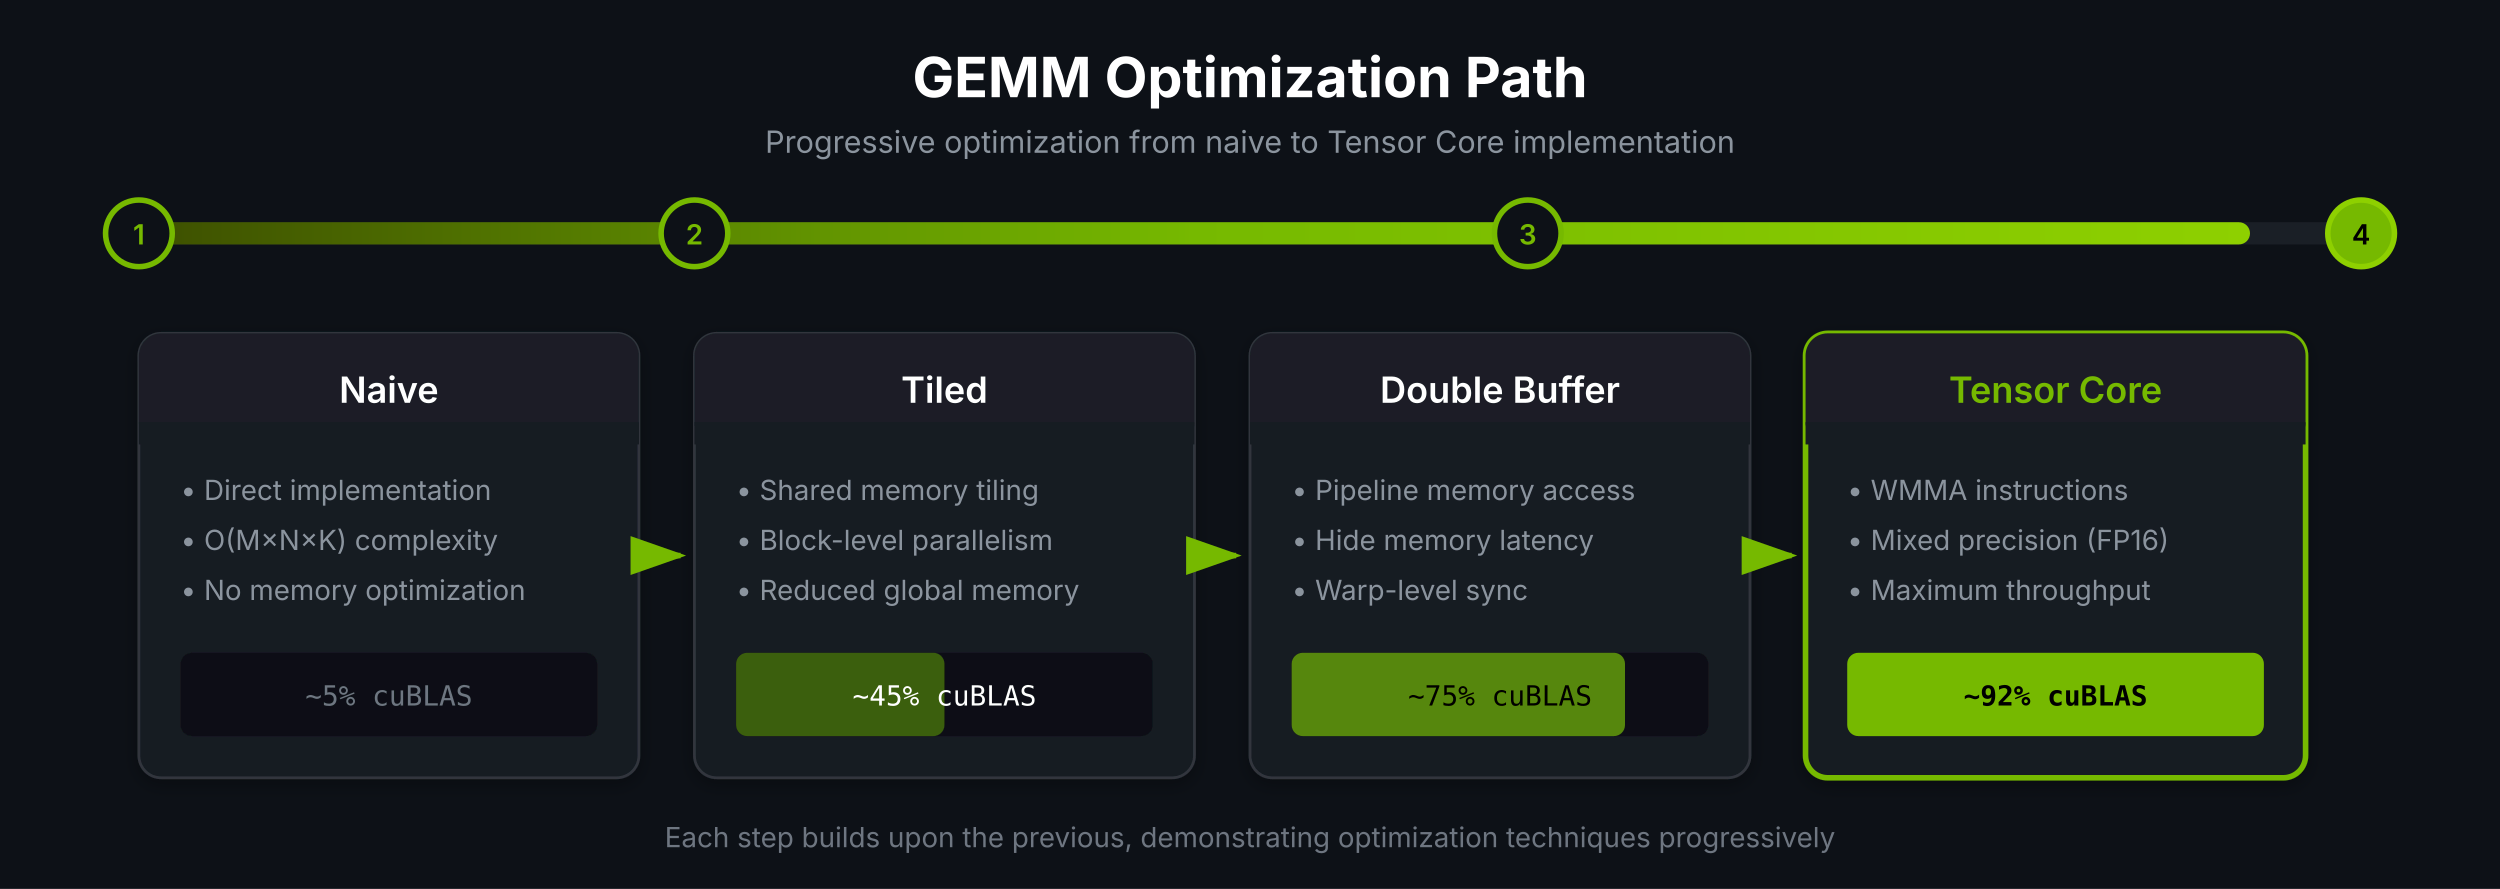
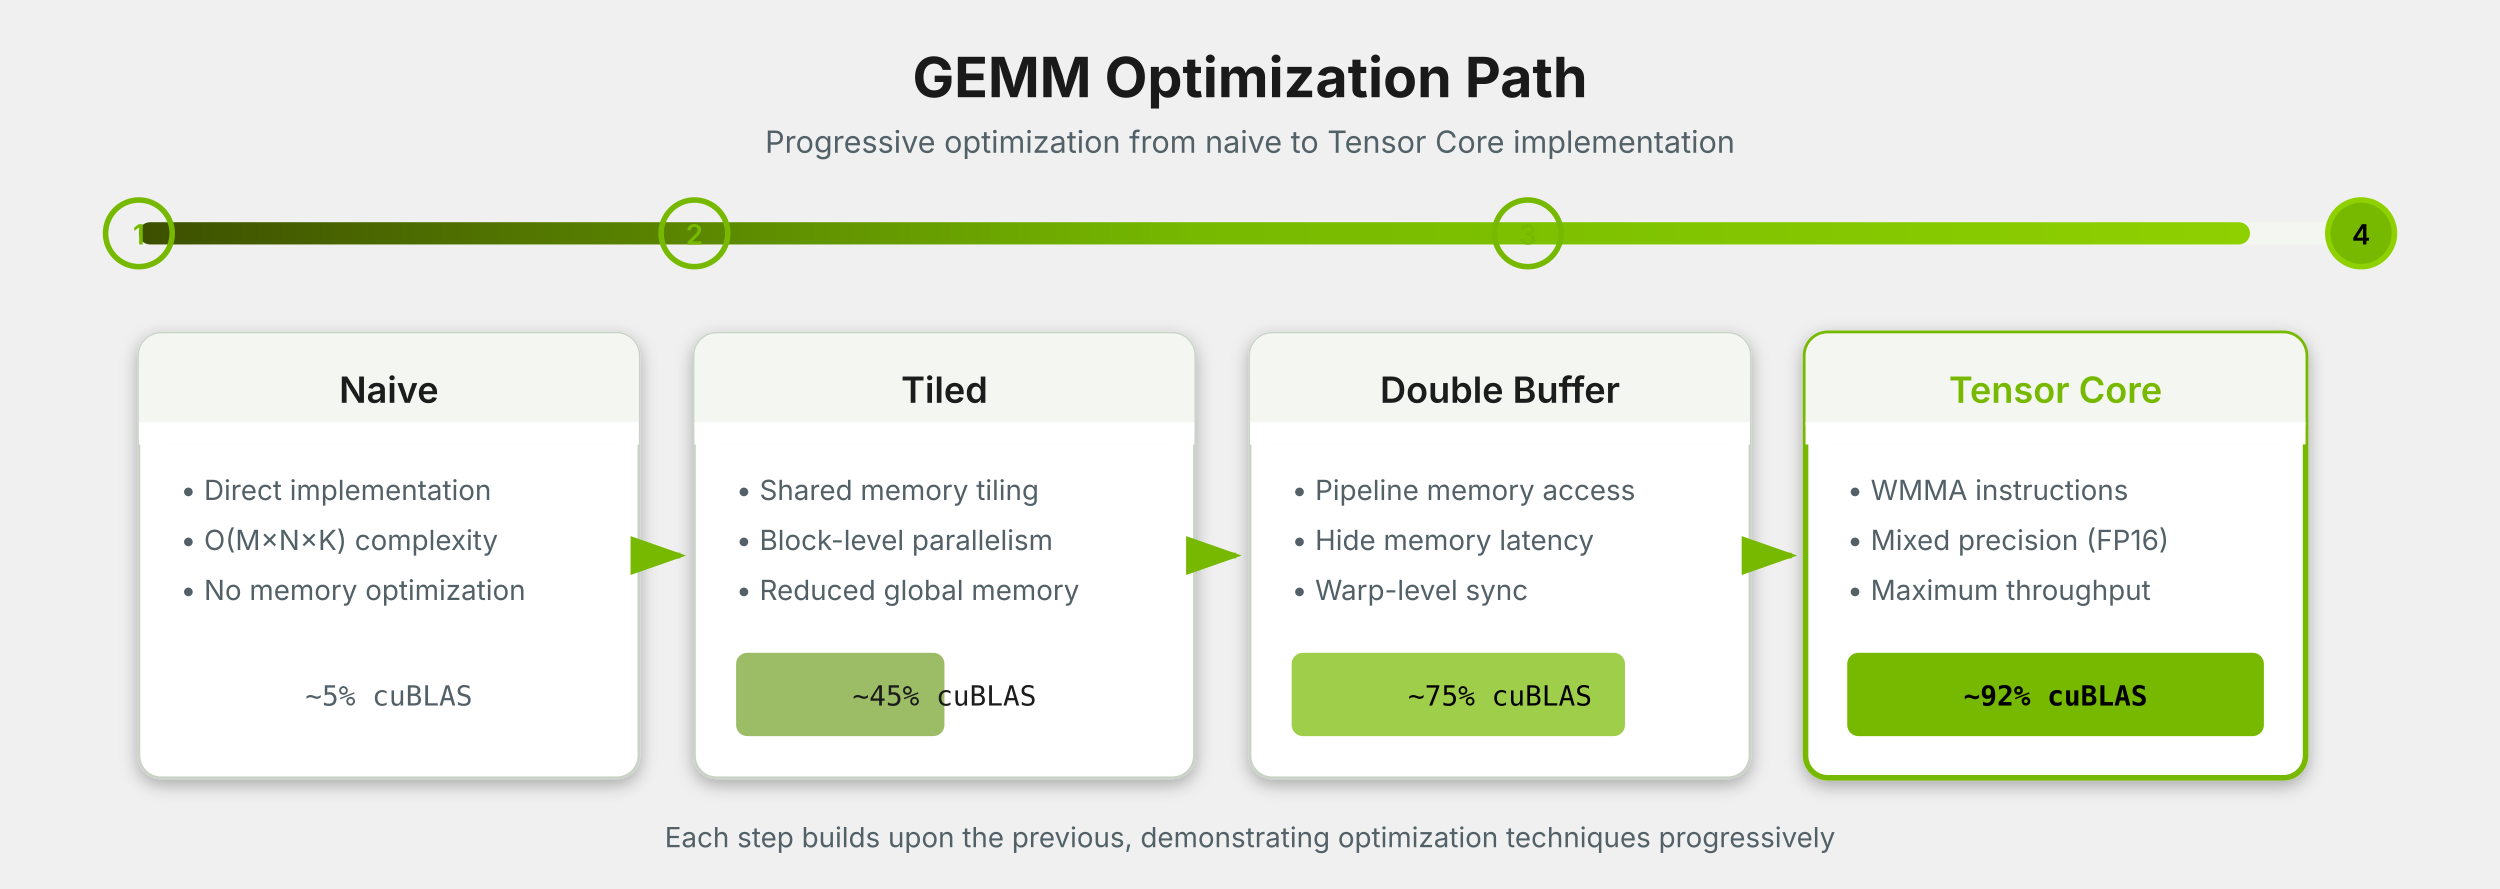
<svg xmlns="http://www.w3.org/2000/svg" viewBox="0 0 900 320" width="900" height="320">
  <defs>
    <linearGradient id="nvidiaGreen" x1="0%" y1="0%" x2="100%" y2="0%">
      <stop offset="0%" style="stop-color:#5A9100;stop-opacity:1" />
      <stop offset="100%" style="stop-color:#76B900;stop-opacity:1" />
    </linearGradient>
    <linearGradient id="progressGrad" x1="0%" y1="0%" x2="100%" y2="0%">
      <stop offset="0%" style="stop-color:#3d4f00;stop-opacity:1" />
      <stop offset="50%" style="stop-color:#76B900;stop-opacity:1" />
      <stop offset="100%" style="stop-color:#8ED000;stop-opacity:1" />
    </linearGradient>
    <filter id="shadow">
      <feDropShadow dx="0" dy="2" stdDeviation="3" flood-color="#000" flood-opacity="0.3" />
    </filter>
    <marker id="arrowhead" markerWidth="10" markerHeight="7" refX="9" refY="3.5" orient="auto">
      <polygon points="0 0, 10 3.5, 0 7" fill="#76B900" />
    </marker>
  </defs>
-   <rect width="900" height="320" fill="#0d1117" />
-   <text x="450" y="35" text-anchor="middle" font-family="Inter, system-ui, sans-serif" font-size="20" font-weight="700" fill="#ffffff">
+   <rect width="900" height="320" fill="transparent" />
+   <text x="450" y="35" text-anchor="middle" font-family="Inter, system-ui, sans-serif" font-size="20" font-weight="700" fill="#1A1A1A">
    GEMM Optimization Path
  </text>
-   <text x="450" y="55" text-anchor="middle" font-family="Inter, system-ui, sans-serif" font-size="11" fill="#8b949e">
+   <text x="450" y="55" text-anchor="middle" font-family="Inter, system-ui, sans-serif" font-size="11" fill="#526167">
    Progressive optimization from naive to Tensor Core implementation
  </text>
-   <rect x="50" y="80" width="800" height="8" rx="4" fill="#1a1f26" />
+   <rect x="50" y="80" width="800" height="8" rx="4" fill="#F4F7F1" />
  <rect x="50" y="80" width="760" height="8" rx="4" fill="url(#progressGrad)" />
  <g transform="translate(50, 80)">
-     <circle cx="0" cy="4" r="12" fill="#0d1117" stroke="#76B900" stroke-width="2" />
+     <circle cx="0" cy="4" r="12" fill="transparent" stroke="#76B900" stroke-width="2" />
    <text x="0" y="8" text-anchor="middle" font-family="Inter, system-ui, sans-serif" font-size="10" font-weight="600" fill="#76B900">1</text>
-     <circle cx="200" cy="4" r="12" fill="#0d1117" stroke="#76B900" stroke-width="2" />
+     <circle cx="200" cy="4" r="12" fill="transparent" stroke="#76B900" stroke-width="2" />
    <text x="200" y="8" text-anchor="middle" font-family="Inter, system-ui, sans-serif" font-size="10" font-weight="600" fill="#76B900">2</text>
-     <circle cx="500" cy="4" r="12" fill="#0d1117" stroke="#76B900" stroke-width="2" />
+     <circle cx="500" cy="4" r="12" fill="transparent" stroke="#76B900" stroke-width="2" />
    <text x="500" y="8" text-anchor="middle" font-family="Inter, system-ui, sans-serif" font-size="10" font-weight="600" fill="#76B900">3</text>
    <circle cx="800" cy="4" r="12" fill="#76B900" stroke="#8ED000" stroke-width="2" />
    <text x="800" y="8" text-anchor="middle" font-family="Inter, system-ui, sans-serif" font-size="10" font-weight="600" fill="#000">4</text>
  </g>
  <g transform="translate(50, 120)">
    <g filter="url(#shadow)">
-       <rect x="0" y="0" width="180" height="160" rx="8" fill="#161b22" stroke="#30363d" stroke-width="1" />
-       <rect x="0" y="0" width="180" height="40" rx="8" fill="#1a1f26" />
-       <rect x="0" y="32" width="180" height="8" fill="#161b22" />
-       <text x="90" y="25" text-anchor="middle" font-family="Inter, system-ui, sans-serif" font-size="13" font-weight="600" fill="#ffffff">Naive</text>
-       <text x="15" y="60" font-family="Inter, system-ui, sans-serif" font-size="10" fill="#8b949e">• Direct implementation</text>
-       <text x="15" y="78" font-family="Inter, system-ui, sans-serif" font-size="10" fill="#8b949e">• O(M×N×K) complexity</text>
-       <text x="15" y="96" font-family="Inter, system-ui, sans-serif" font-size="10" fill="#8b949e">• No memory optimization</text>
-       <rect x="15" y="115" width="150" height="30" rx="4" fill="#0d1117" />
-       <text x="90" y="134" text-anchor="middle" font-family="JetBrains Mono, monospace" font-size="10" fill="#6e7681">~5% cuBLAS</text>
+       <rect x="0" y="0" width="180" height="160" rx="8" fill="#FFFFFF" stroke="#C9D4C7" stroke-width="1" />
+       <rect x="0" y="0" width="180" height="40" rx="8" fill="#F4F7F1" />
+       <rect x="0" y="32" width="180" height="8" fill="#FFFFFF" />
+       <text x="90" y="25" text-anchor="middle" font-family="Inter, system-ui, sans-serif" font-size="13" font-weight="600" fill="#1A1A1A">Naive</text>
+       <text x="15" y="60" font-family="Inter, system-ui, sans-serif" font-size="10" fill="#526167">• Direct implementation</text>
+       <text x="15" y="78" font-family="Inter, system-ui, sans-serif" font-size="10" fill="#526167">• O(M×N×K) complexity</text>
+       <text x="15" y="96" font-family="Inter, system-ui, sans-serif" font-size="10" fill="#526167">• No memory optimization</text>
+       <rect x="15" y="115" width="150" height="30" rx="4" fill="transparent" />
+       <text x="90" y="134" text-anchor="middle" font-family="JetBrains Mono, monospace" font-size="10" fill="#526167">~5% cuBLAS</text>
    </g>
    <g filter="url(#shadow)">
-       <rect x="200" y="0" width="180" height="160" rx="8" fill="#161b22" stroke="#30363d" stroke-width="1" />
-       <rect x="200" y="0" width="180" height="40" rx="8" fill="#1a1f26" />
-       <rect x="200" y="32" width="180" height="8" fill="#161b22" />
-       <text x="290" y="25" text-anchor="middle" font-family="Inter, system-ui, sans-serif" font-size="13" font-weight="600" fill="#ffffff">Tiled</text>
-       <text x="215" y="60" font-family="Inter, system-ui, sans-serif" font-size="10" fill="#8b949e">• Shared memory tiling</text>
-       <text x="215" y="78" font-family="Inter, system-ui, sans-serif" font-size="10" fill="#8b949e">• Block-level parallelism</text>
-       <text x="215" y="96" font-family="Inter, system-ui, sans-serif" font-size="10" fill="#8b949e">• Reduced global memory</text>
-       <rect x="215" y="115" width="150" height="30" rx="4" fill="#0d1117" />
+       <rect x="200" y="0" width="180" height="160" rx="8" fill="#FFFFFF" stroke="#C9D4C7" stroke-width="1" />
+       <rect x="200" y="0" width="180" height="40" rx="8" fill="#F4F7F1" />
+       <rect x="200" y="32" width="180" height="8" fill="#FFFFFF" />
+       <text x="290" y="25" text-anchor="middle" font-family="Inter, system-ui, sans-serif" font-size="13" font-weight="600" fill="#1A1A1A">Tiled</text>
+       <text x="215" y="60" font-family="Inter, system-ui, sans-serif" font-size="10" fill="#526167">• Shared memory tiling</text>
+       <text x="215" y="78" font-family="Inter, system-ui, sans-serif" font-size="10" fill="#526167">• Block-level parallelism</text>
+       <text x="215" y="96" font-family="Inter, system-ui, sans-serif" font-size="10" fill="#526167">• Reduced global memory</text>
+       <rect x="215" y="115" width="150" height="30" rx="4" fill="transparent" />
      <rect x="215" y="115" width="75" height="30" rx="4" fill="#5A9100" opacity="0.6" />
-       <text x="290" y="134" text-anchor="middle" font-family="JetBrains Mono, monospace" font-size="10" fill="#ffffff">~45% cuBLAS</text>
+       <text x="290" y="134" text-anchor="middle" font-family="JetBrains Mono, monospace" font-size="10" fill="#1A1A1A">~45% cuBLAS</text>
    </g>
    <g filter="url(#shadow)">
-       <rect x="400" y="0" width="180" height="160" rx="8" fill="#161b22" stroke="#30363d" stroke-width="1" />
-       <rect x="400" y="0" width="180" height="40" rx="8" fill="#1a1f26" />
-       <rect x="400" y="32" width="180" height="8" fill="#161b22" />
-       <text x="490" y="25" text-anchor="middle" font-family="Inter, system-ui, sans-serif" font-size="13" font-weight="600" fill="#ffffff">Double Buffer</text>
-       <text x="415" y="60" font-family="Inter, system-ui, sans-serif" font-size="10" fill="#8b949e">• Pipeline memory access</text>
-       <text x="415" y="78" font-family="Inter, system-ui, sans-serif" font-size="10" fill="#8b949e">• Hide memory latency</text>
-       <text x="415" y="96" font-family="Inter, system-ui, sans-serif" font-size="10" fill="#8b949e">• Warp-level sync</text>
-       <rect x="415" y="115" width="150" height="30" rx="4" fill="#0d1117" />
+       <rect x="400" y="0" width="180" height="160" rx="8" fill="#FFFFFF" stroke="#C9D4C7" stroke-width="1" />
+       <rect x="400" y="0" width="180" height="40" rx="8" fill="#F4F7F1" />
+       <rect x="400" y="32" width="180" height="8" fill="#FFFFFF" />
+       <text x="490" y="25" text-anchor="middle" font-family="Inter, system-ui, sans-serif" font-size="13" font-weight="600" fill="#1A1A1A">Double Buffer</text>
+       <text x="415" y="60" font-family="Inter, system-ui, sans-serif" font-size="10" fill="#526167">• Pipeline memory access</text>
+       <text x="415" y="78" font-family="Inter, system-ui, sans-serif" font-size="10" fill="#526167">• Hide memory latency</text>
+       <text x="415" y="96" font-family="Inter, system-ui, sans-serif" font-size="10" fill="#526167">• Warp-level sync</text>
+       <rect x="415" y="115" width="150" height="30" rx="4" fill="transparent" />
      <rect x="415" y="115" width="120" height="30" rx="4" fill="#76B900" opacity="0.7" />
      <text x="490" y="134" text-anchor="middle" font-family="JetBrains Mono, monospace" font-size="10" fill="#000">~75% cuBLAS</text>
    </g>
    <g filter="url(#shadow)">
-       <rect x="600" y="0" width="180" height="160" rx="8" fill="#161b22" stroke="#76B900" stroke-width="2" />
-       <rect x="600" y="0" width="180" height="40" rx="8" fill="#1a1f26" />
-       <rect x="600" y="32" width="180" height="8" fill="#161b22" />
+       <rect x="600" y="0" width="180" height="160" rx="8" fill="#FFFFFF" stroke="#76B900" stroke-width="2" />
+       <rect x="600" y="0" width="180" height="40" rx="8" fill="#F4F7F1" />
+       <rect x="600" y="32" width="180" height="8" fill="#FFFFFF" />
      <text x="690" y="25" text-anchor="middle" font-family="Inter, system-ui, sans-serif" font-size="13" font-weight="600" fill="#76B900">Tensor Core</text>
-       <text x="615" y="60" font-family="Inter, system-ui, sans-serif" font-size="10" fill="#8b949e">• WMMA instructions</text>
-       <text x="615" y="78" font-family="Inter, system-ui, sans-serif" font-size="10" fill="#8b949e">• Mixed precision (FP16)</text>
-       <text x="615" y="96" font-family="Inter, system-ui, sans-serif" font-size="10" fill="#8b949e">• Maximum throughput</text>
+       <text x="615" y="60" font-family="Inter, system-ui, sans-serif" font-size="10" fill="#526167">• WMMA instructions</text>
+       <text x="615" y="78" font-family="Inter, system-ui, sans-serif" font-size="10" fill="#526167">• Mixed precision (FP16)</text>
+       <text x="615" y="96" font-family="Inter, system-ui, sans-serif" font-size="10" fill="#526167">• Maximum throughput</text>
      <rect x="615" y="115" width="150" height="30" rx="4" fill="#76B900" />
      <text x="690" y="134" text-anchor="middle" font-family="JetBrains Mono, monospace" font-size="10" font-weight="600" fill="#000">~92% cuBLAS</text>
    </g>
  </g>
  <path d="M 235 200 L 245 200" stroke="#76B900" stroke-width="2" marker-end="url(#arrowhead)" />
  <path d="M 435 200 L 445 200" stroke="#76B900" stroke-width="2" marker-end="url(#arrowhead)" />
  <path d="M 635 200 L 645 200" stroke="#76B900" stroke-width="2" marker-end="url(#arrowhead)" />
-   <text x="450" y="305" text-anchor="middle" font-family="Inter, system-ui, sans-serif" font-size="10" fill="#6e7681">
+   <text x="450" y="305" text-anchor="middle" font-family="Inter, system-ui, sans-serif" font-size="10" fill="#526167">
    Each step builds upon the previous, demonstrating optimization techniques progressively
  </text>
</svg>
